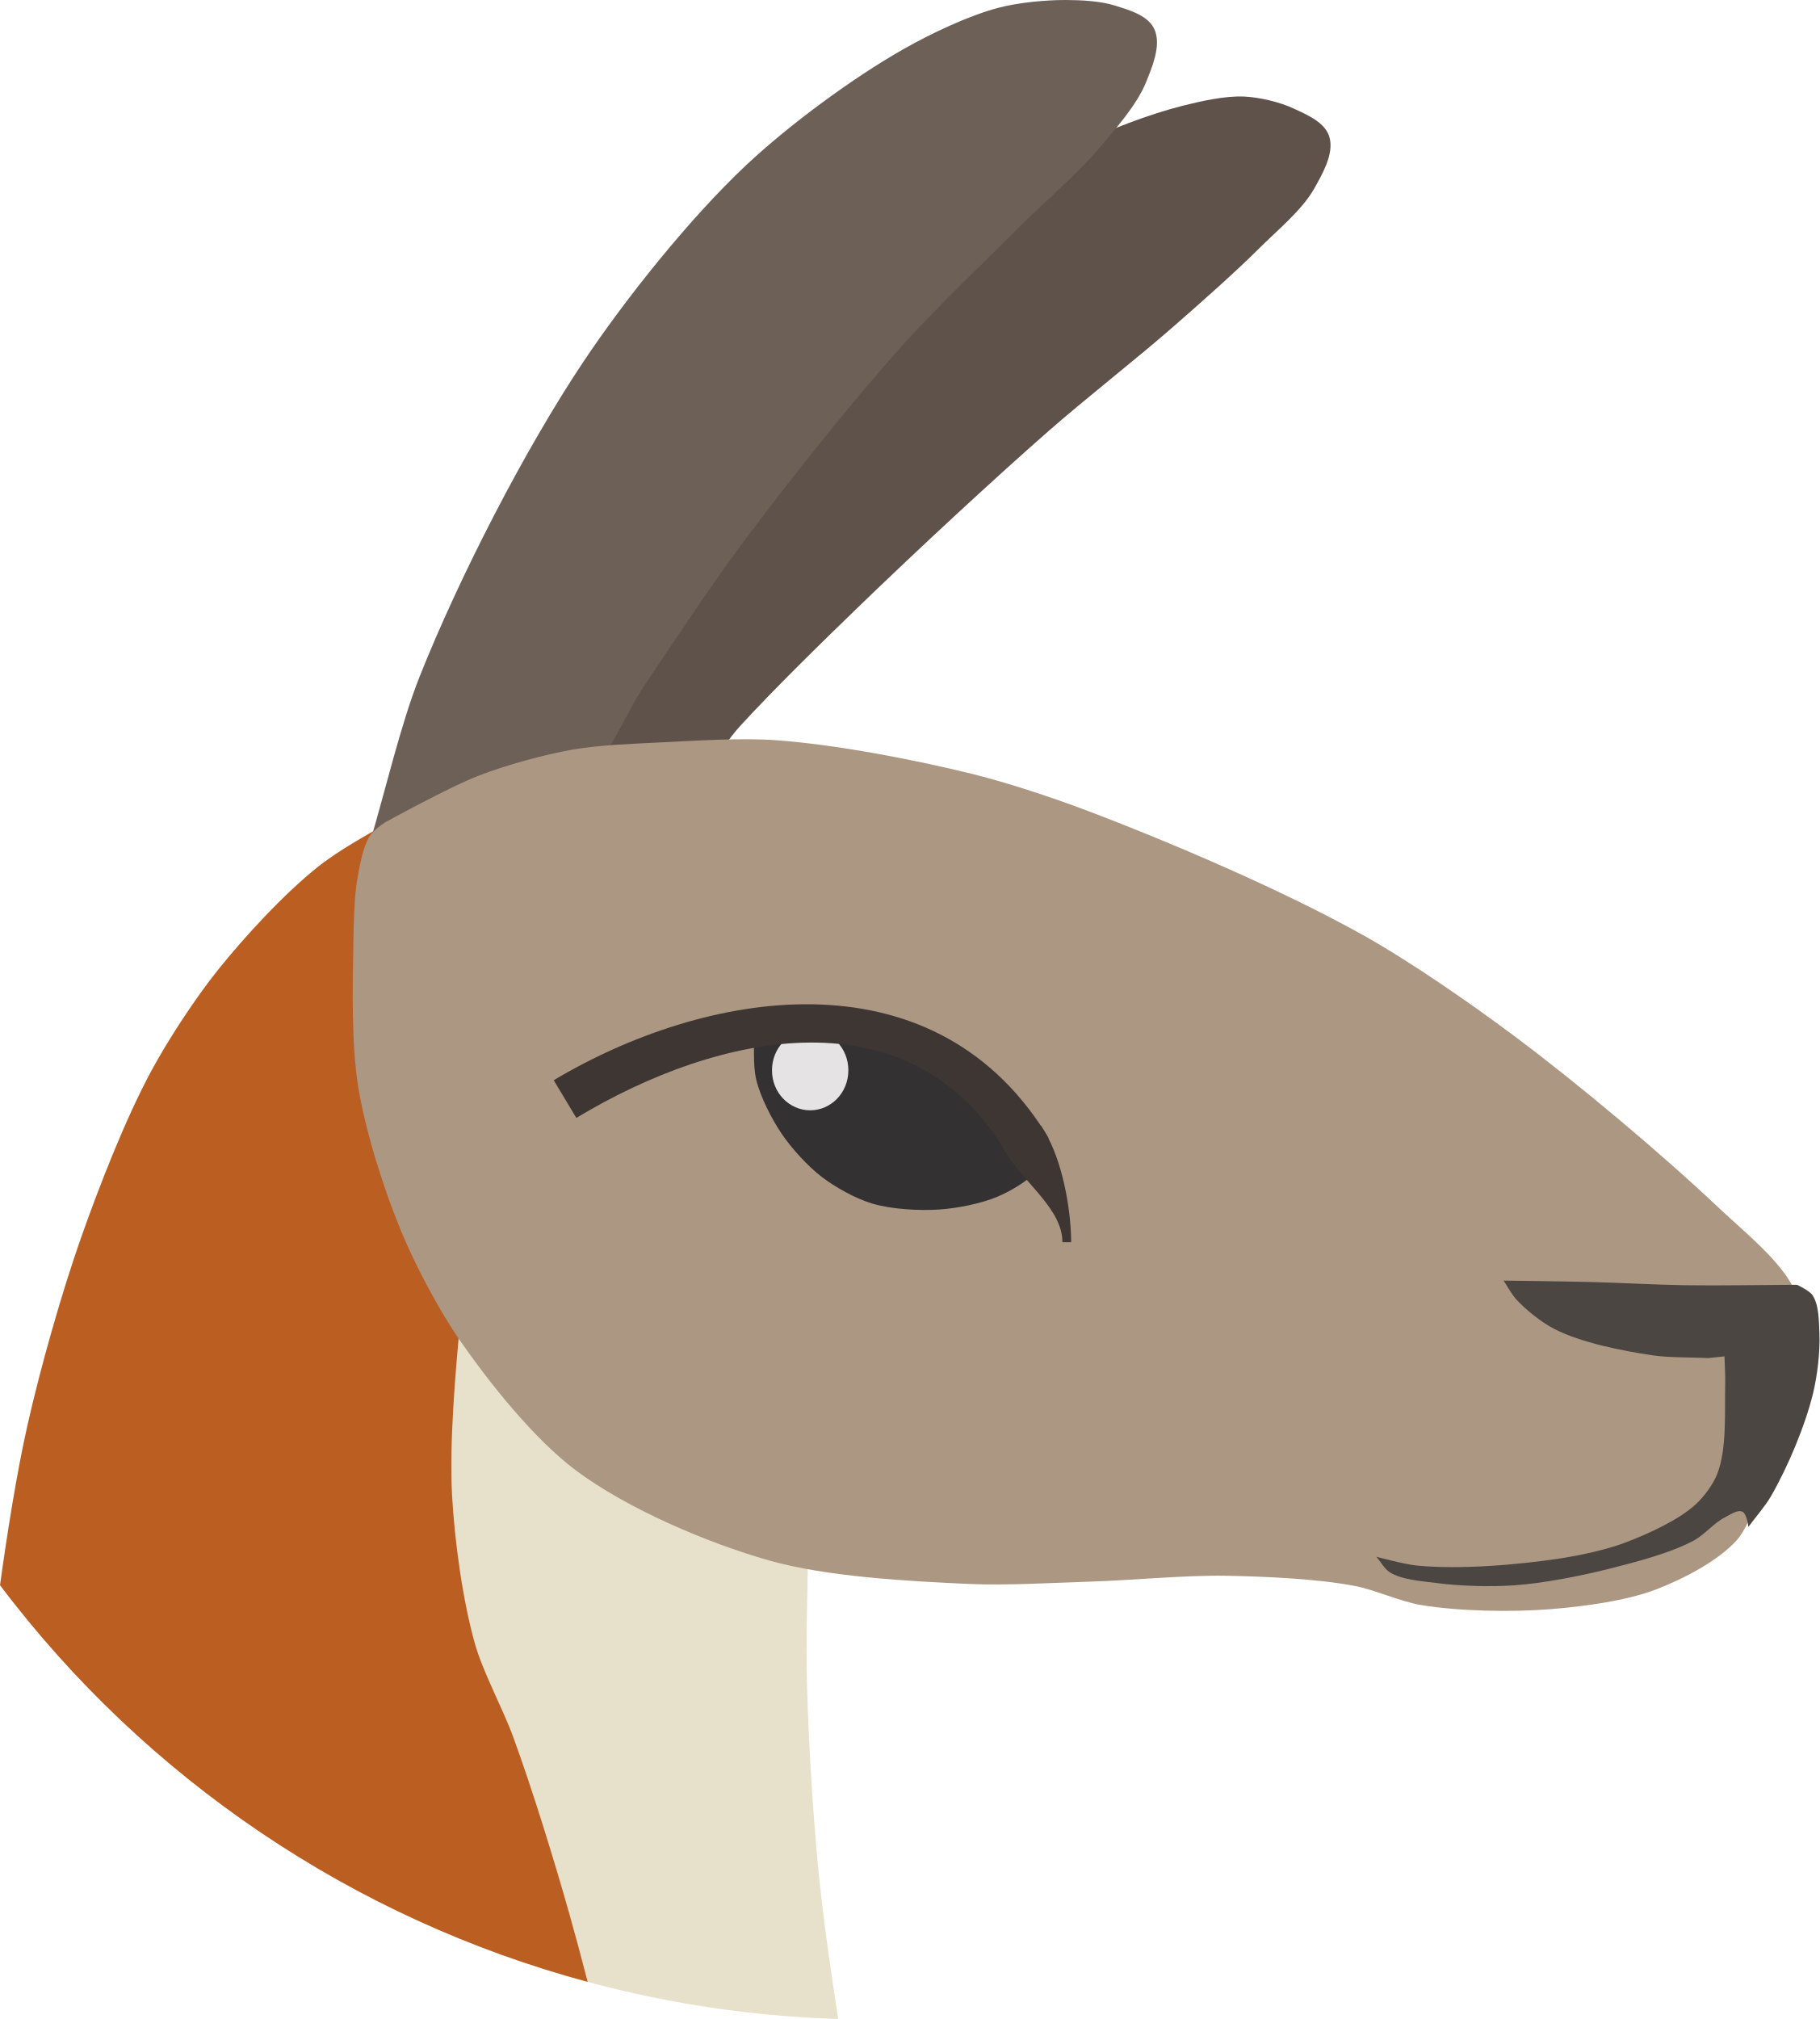
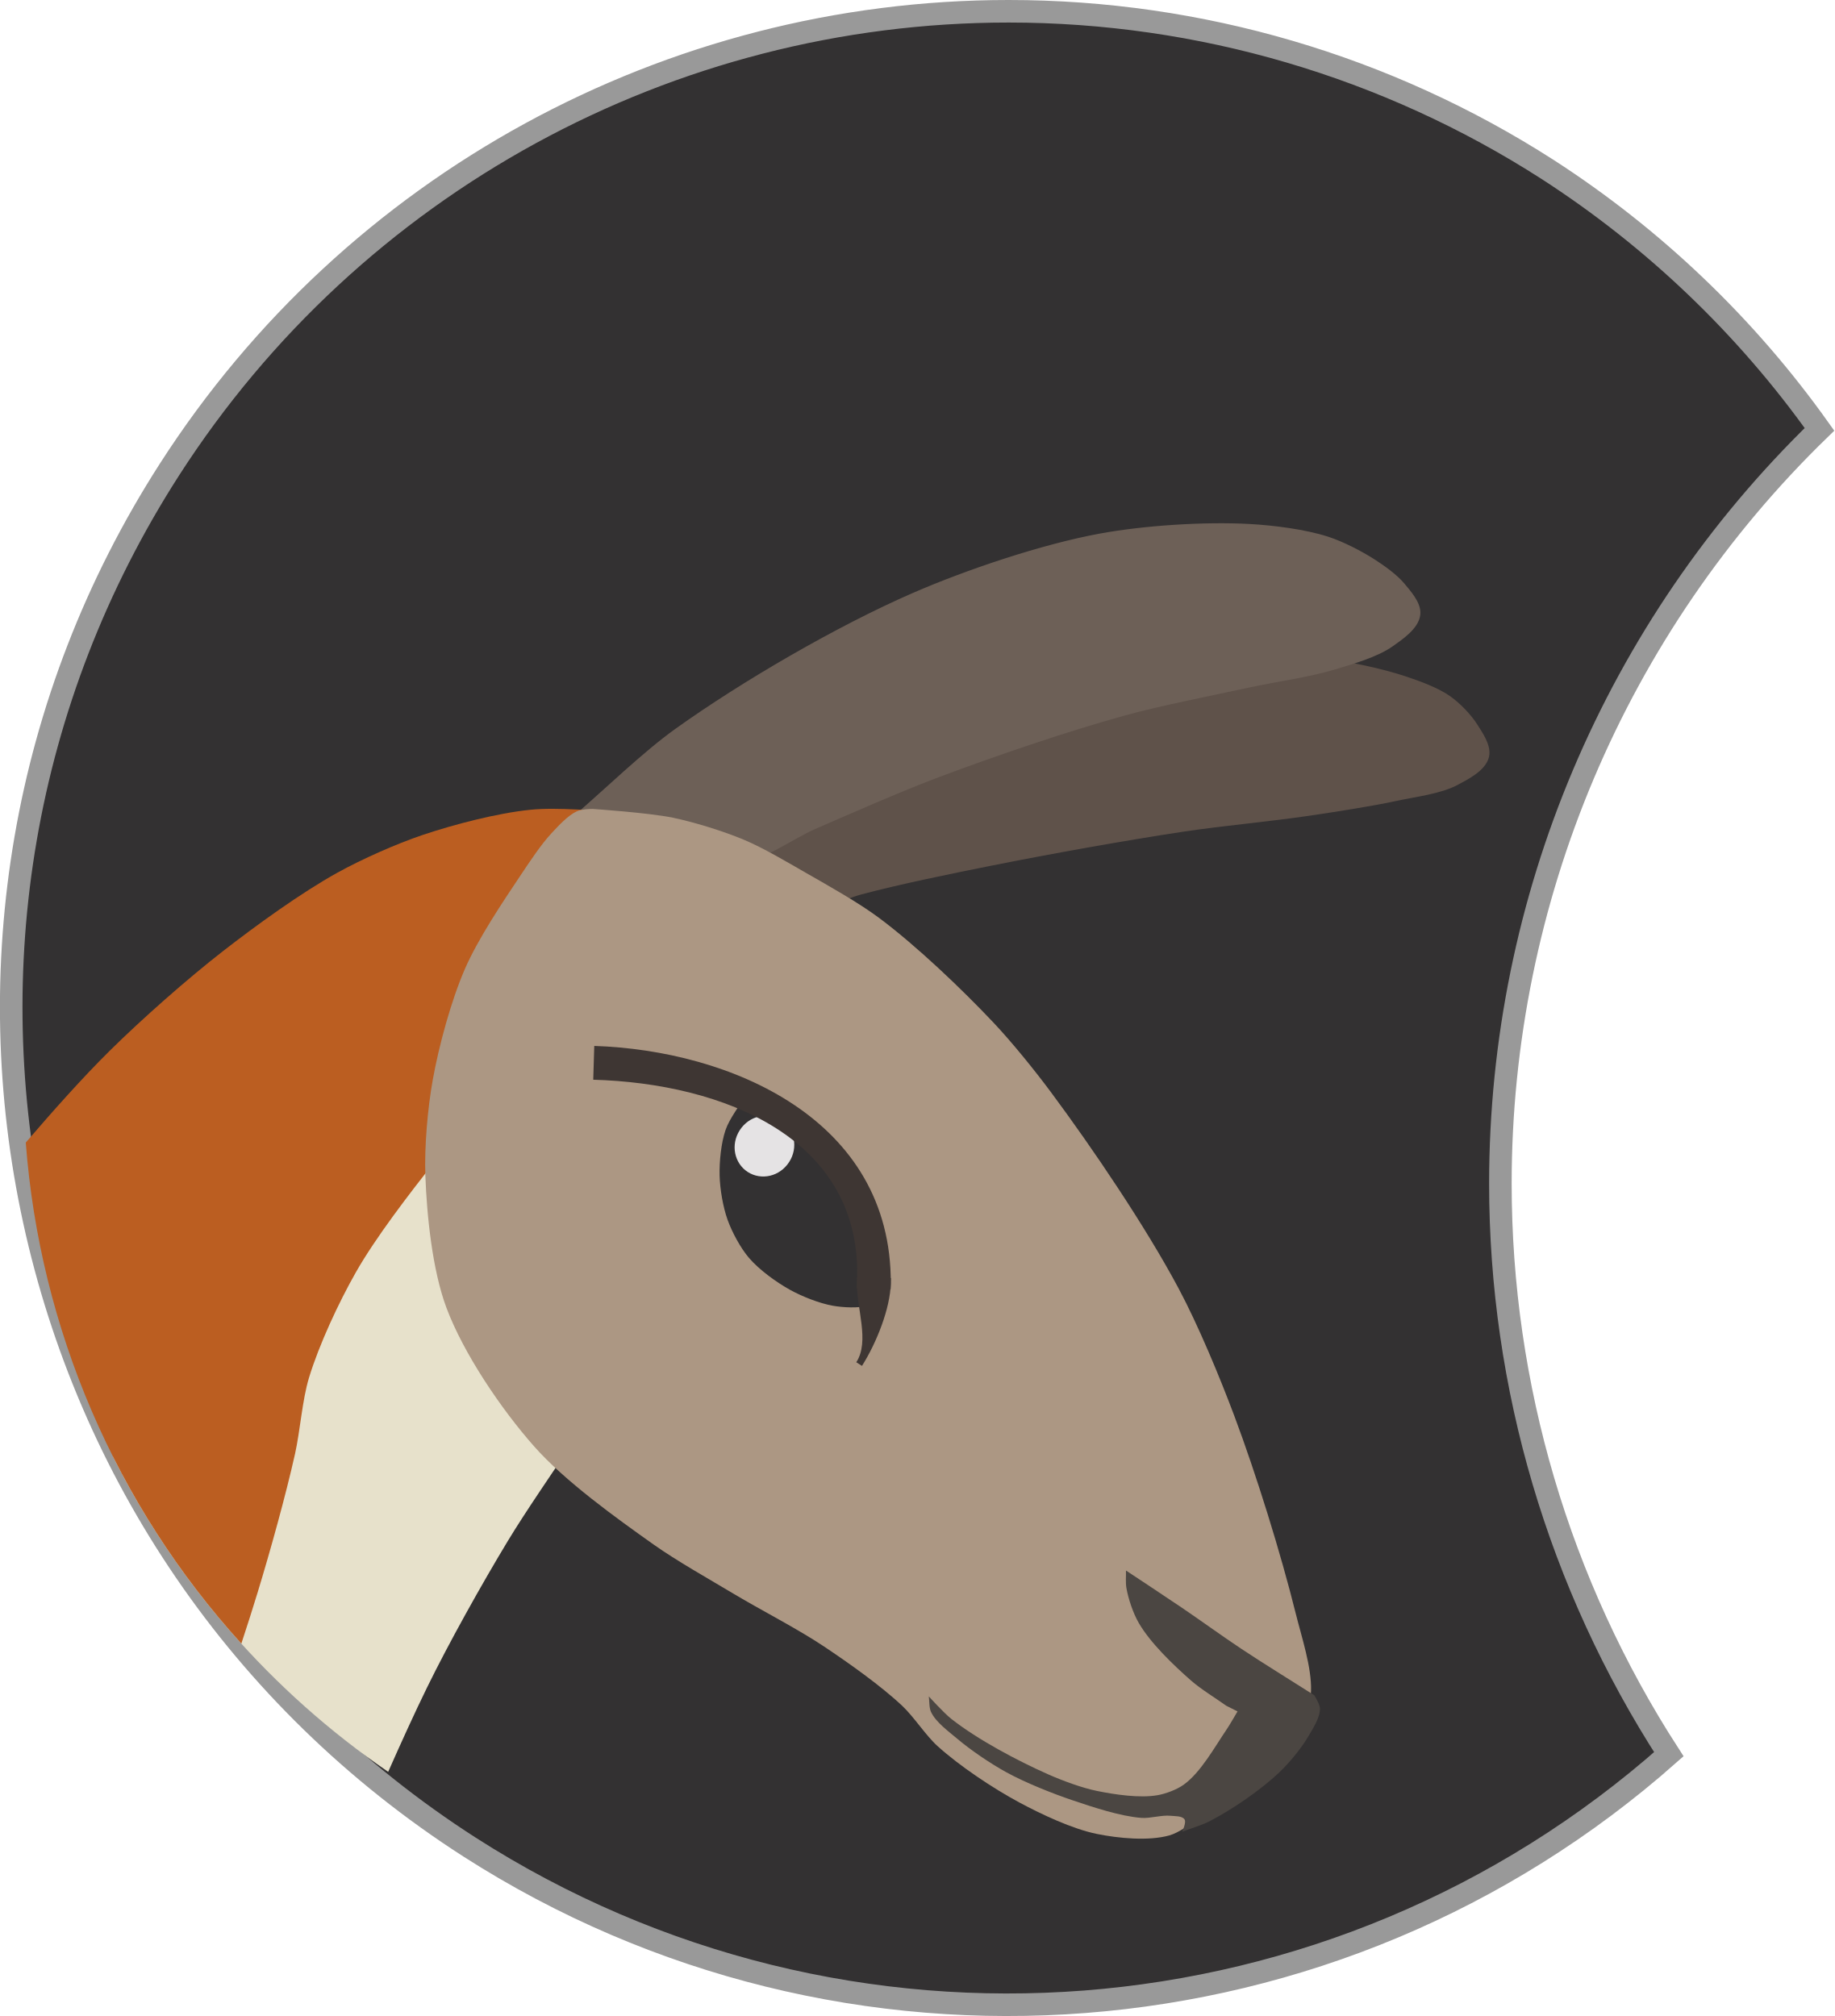
- <svg xmlns="http://www.w3.org/2000/svg" version="1.1" id="Frame_0" width="124.229" height="137.821">
+ <svg xmlns="http://www.w3.org/2000/svg" version="1.1" id="Frame_0" width="162.736" height="178.902">
  <defs id="defs188" />
-   <g id="Layer_6" transform="translate(-1073.691,-223.949)" />
-   <g id="g1120" transform="translate(-1073.691,-223.949)">
+   <path style="opacity:1;vector-effect:none;fill:#333132;fill-opacity:1;stroke:#999999;stroke-width:2;stroke-linecap:butt;stroke-linejoin:miter;stroke-miterlimit:4;stroke-dasharray:none;stroke-dashoffset:0;stroke-opacity:1" d="M 89.491,1 A 88.475,88.475 0 0 0 15.038,41.662 88.475,88.475 0 0 0 41.668,163.918 88.475,88.475 0 0 0 148.059,155.67 93.302,93.302 0 0 1 133.114,105.043 93.302,93.302 0 0 1 161.424,38.102 88.475,88.475 0 0 0 137.293,15.031 88.475,88.475 0 0 0 89.491,1 Z" id="path828" />
+   <g id="Layer_6" transform="translate(-1051.138,-185.5369)" />
+   <g id="g1120" transform="rotate(32.71095,931.1567,-1608.623)">
    <path id="path2" d="m 1101.609,306.614 c -1.867,13.418 -4.165,29.172 -6.381,44.793 a 74.555,74.555 0 0 0 35.695,10.363 c -0.443,-2.846 -0.847,-5.629 -1.139,-8.127 -0.516,-4.424 -0.878,-10.359 -1,-14.811 -0.088,-3.206 0.076,-7.482 0.109,-10.689 -8.186,-6.459 -27.282,-21.527 -27.285,-21.529 z" style="fill:#e7e1cb;fill-rule:evenodd;stroke:none" />
    <path style="fill:#5f524a;fill-rule:evenodd;stroke:#5f524a;stroke-width:1;stroke-linecap:round;stroke-linejoin:round" id="path6" d="m 1119.063,278.841 c -3.627,2.115 -9.702,1.353 -13.859,1.933 0,0 0,0 0,0 1.324,-2.904 2.857,-6.895 4.414,-9.682 3.531,-6.32 8.686,-14.651 13.725,-19.85 3.528,-3.641 9.309,-7.31 13.478,-10.194 3.118,-2.156 7.267,-5.099 10.67,-6.766 2.024,-0.992 4.854,-2.07 7.038,-2.622 1.203,-0.304 2.849,-0.679 4.089,-0.62 0.974,0.047 2.276,0.348 3.16,0.76 0.732,0.34 1.909,0.818 2.178,1.579 0.331,0.936 -0.473,2.301 -0.956,3.169 -0.781,1.403 -2.491,2.802 -3.627,3.937 -1.687,1.684 -4.074,3.787 -5.868,5.357 -2.52,2.205 -6.045,4.953 -8.562,7.162 -3.948,3.463 -9.078,8.234 -12.854,11.883 -2.533,2.447 -5.9,5.727 -8.274,8.328 -1.49,1.631 -2.843,4.514 -4.752,5.626 z" />
    <path style="fill:#6d6057;fill-rule:evenodd;stroke:#6d6057;stroke-width:1;stroke-linecap:round;stroke-linejoin:round" id="path8" d="m 1113.151,276.806 c -3.366,2.755 -9.595,3.31 -13.707,4.729 0,0 0,0 0,0 1.011,-3.372 2.068,-7.97 3.371,-11.241 2.68,-6.726 7.12,-15.388 11.144,-21.406 2.88,-4.307 7.24,-9.754 11.018,-13.301 2.897,-2.72 7.206,-5.9 10.663,-7.859 1.813,-1.028 4.355,-2.244 6.371,-2.771 1.295,-0.338 3.093,-0.51 4.431,-0.508 0.975,0.002 2.302,0.062 3.231,0.36 0.768,0.246 1.995,0.574 2.357,1.296 0.445,0.887 -0.183,2.342 -0.554,3.263 -0.6,1.489 -2.07,3.133 -3.108,4.358 -1.495,1.764 -3.852,3.778 -5.488,5.412 -2.426,2.426 -5.739,5.588 -8.029,8.142 -3.48,3.881 -7.808,9.335 -10.919,13.517 -2.138,2.873 -4.777,6.856 -6.767,9.834 -1.227,1.837 -2.304,4.776 -4.014,6.175 z" />
    <path id="path164" d="m 1102.458,278.796 c -2.124,1.302 -5.133,2.786 -7.08,4.34 -2.298,1.833 -4.981,4.742 -6.818,7.037 -1.546,1.934 -3.369,4.711 -4.545,6.891 -1.749,3.243 -3.546,7.843 -4.771,11.318 -1.34,3.797 -2.808,8.976 -3.689,12.904 -0.72,3.202 -1.368,7.295 -1.863,10.873 a 74.555,74.555 0 0 0 40.121,27.076 c -0.423,-1.638 -0.846,-3.217 -1.254,-4.658 -1.035,-3.661 -2.531,-8.515 -3.84,-12.088 -0.708,-1.933 -2.046,-4.368 -2.606,-6.348 -0.836,-2.953 -1.39,-7.045 -1.557,-10.109 -0.196,-3.604 0.23,-8.424 0.566,-12.018 0.208,-2.218 0.703,-5.151 1.004,-7.359 -1.1,-8.358 -2.568,-19.501 -3.668,-27.859 z" style="fill:#bb5e21;fill-rule:evenodd;stroke:none" />
    <path style="fill:#ac9783;fill-rule:evenodd;stroke:#9b8d73;stroke-width:0;stroke-linecap:round;stroke-linejoin:round" id="path168" d="m 1106.419,276.878 c 1.847,-0.706 4.406,-1.414 6.353,-1.758 1.84,-0.325 4.343,-0.409 6.209,-0.503 2.291,-0.115 5.357,-0.305 7.645,-0.143 4.109,0.289 9.535,1.335 13.534,2.328 2.338,0.581 5.396,1.594 7.65,2.446 5.831,2.203 13.503,5.493 18.944,8.535 3.236,1.81 7.311,4.638 10.283,6.856 4.409,3.291 10.042,8.021 14.044,11.798 1.525,1.439 3.768,3.238 4.846,5.036 0.29,0.484 0.562,1.204 0.666,1.758 0.131,0.701 0.082,1.668 0,2.376 -0.394,3.363 -1.727,7.742 -2.991,10.883 -0.323,0.803 -0.739,1.921 -1.312,2.569 -1.28,1.445 -3.682,2.669 -5.48,3.368 -2.079,0.808 -5.084,1.196 -7.307,1.37 -2.631,0.207 -6.188,0.145 -8.791,-0.285 -1.407,-0.232 -3.166,-1.051 -4.567,-1.313 -2.583,-0.484 -6.106,-0.638 -8.733,-0.685 -2.777,-0.05 -6.472,0.313 -9.248,0.399 -2.496,0.078 -5.827,0.273 -8.321,0.159 -4.114,-0.187 -9.67,-0.479 -13.632,-1.6 -4.21,-1.19 -9.717,-3.538 -13.217,-6.163 -2.84,-2.131 -5.855,-5.915 -7.882,-8.831 -1.459,-2.099 -3.061,-5.141 -4.041,-7.502 -1.18,-2.844 -2.431,-6.797 -2.924,-9.836 -0.469,-2.895 -0.387,-6.837 -0.332,-9.769 0.026,-1.363 0.047,-3.194 0.292,-4.535 0.159,-0.871 0.365,-2.08 0.835,-2.83 0.132,-0.21 0.389,-0.428 0.578,-0.588 0.139,-0.118 0.346,-0.246 0.494,-0.351 0,0 0,0 0,0 0,0.001 4.4,-2.422 6.405,-3.189 z" />
    <path style="fill:#4b4642;fill-rule:evenodd;stroke:none" id="path170" d="m 1177.199,312.631 c -0.308,-0.339 -0.598,-0.887 -0.854,-1.266 0,0 4.122,0.05 5.888,0.095 1.947,0.048 4.541,0.192 6.489,0.221 2.298,0.036 5.362,-0.022 7.661,-0.031 0,0 0.827,0.388 1.044,0.696 0.462,0.657 0.448,1.832 0.484,2.635 0.053,1.234 -0.145,2.894 -0.438,4.094 -0.537,2.204 -1.729,5.033 -2.862,6.997 -0.392,0.68 -1.086,1.475 -1.551,2.107 0,0 -0.1,-0.885 -0.397,-1.033 -0.348,-0.173 -0.886,0.223 -1.233,0.397 -0.692,0.349 -1.385,1.182 -2.067,1.551 -1.647,0.891 -4.106,1.514 -5.922,1.972 -1.872,0.471 -4.415,0.964 -6.341,1.098 -1.584,0.111 -3.718,0.059 -5.292,-0.15 -0.991,-0.131 -2.405,-0.208 -3.245,-0.749 -0.349,-0.224 -0.629,-0.734 -0.899,-1.048 0,0 1.907,0.517 2.746,0.599 2.956,0.287 6.951,-0.045 9.886,-0.499 1.357,-0.21 3.163,-0.603 4.443,-1.099 1.513,-0.586 3.551,-1.496 4.743,-2.596 0.553,-0.51 1.173,-1.347 1.448,-2.047 0.678,-1.721 0.502,-4.292 0.549,-6.141 0.015,-0.569 -0.035,-1.328 -0.05,-1.897 0,0 -0.777,0.081 -1.11,0.116 -1.153,-0.058 -2.703,-0.019 -3.845,-0.192 -2.052,-0.312 -4.836,-0.85 -6.679,-1.804 -0.877,-0.454 -1.93,-1.296 -2.596,-2.026 m 13.12,4.022 c 0,0 0,0 0,0 z" />
    <path style="fill:none;stroke:#4b4642;stroke-width:0;stroke-linecap:round;stroke-linejoin:round" id="path172" d="m 1176.345,311.365 c 0,0 0,0 0,0 0.256,0.379 0.546,0.927 0.854,1.266 0.666,0.73 1.719,1.572 2.596,2.026 1.843,0.954 4.627,1.492 6.679,1.804 1.142,0.173 2.692,0.134 3.845,0.192 0,0 0,0 0,0 0.333,-0.035 1.11,-0.116 1.11,-0.116 0,0 0,0 0,0 0.015,0.569 0.065,1.328 0.05,1.897 -0.047,1.849 0.129,4.42 -0.549,6.141 -0.275,0.7 -0.895,1.537 -1.448,2.047 -1.192,1.1 -3.23,2.01 -4.743,2.596 -1.28,0.496 -3.086,0.889 -4.443,1.099 -2.935,0.454 -6.93,0.786 -9.886,0.499 -0.839,-0.082 -2.746,-0.599 -2.746,-0.599 0,0 0,0 0,0 0.27,0.314 0.55,0.824 0.899,1.048 0.84,0.541 2.254,0.618 3.245,0.749 1.574,0.209 3.708,0.261 5.292,0.15 1.926,-0.134 4.469,-0.627 6.341,-1.098 1.816,-0.458 4.275,-1.081 5.922,-1.972 0.682,-0.369 1.375,-1.202 2.067,-1.551 0.347,-0.174 0.885,-0.57 1.233,-0.397 0.297,0.148 0.397,1.033 0.397,1.033 0,0 0,0 0,0 0.465,-0.632 1.159,-1.427 1.551,-2.107 1.133,-1.964 2.325,-4.793 2.862,-6.997 0.293,-1.2 0.491,-2.86 0.438,-4.094 -0.036,-0.803 -0.022,-1.978 -0.484,-2.635 -0.217,-0.308 -1.044,-0.696 -1.044,-0.696 0,0 0,0 0,0 -2.299,0.009 -5.363,0.067 -7.661,0.031 -1.948,-0.029 -4.542,-0.173 -6.489,-0.221 -1.766,-0.045 -5.888,-0.095 -5.888,-0.095" />
    <path style="fill:#333132;fill-rule:evenodd;stroke:#2c2924;stroke-width:0;stroke-linecap:round;stroke-linejoin:round" id="path174" d="m 1144.83,303.332 c 0,0 0,0 0,0 -0.124,0.186 -0.258,0.459 -0.413,0.619 -0.655,0.678 -1.775,1.33 -2.644,1.694 -1.124,0.471 -2.751,0.789 -3.967,0.868 -1.379,0.09 -3.263,-0.015 -4.586,-0.413 -1.115,-0.335 -2.506,-1.11 -3.43,-1.818 -0.953,-0.731 -2.053,-1.939 -2.727,-2.934 -0.684,-1.01 -1.444,-2.493 -1.735,-3.677 -0.258,-1.049 -0.116,-2.517 -0.166,-3.595 0,0 0,0 0,0 0.571,-0.074 1.327,-0.216 1.901,-0.248 1.808,-0.102 4.263,-0.177 6.033,0.207 1.12,0.242 2.544,0.861 3.553,1.405 1.626,0.876 3.687,2.294 5,3.594 1.139,1.129 3.181,4.297 3.181,4.298 0,0 0,0 0,0 z" />
    <path style="fill:#e5e3e4;fill-rule:evenodd;stroke:#e5e3e4;stroke-width:1;stroke-linecap:round;stroke-linejoin:round" id="path176" d="m 1129.005,294.778 c 1.134,0 2.107,0.96 2.107,2.232 0,1.271 -0.973,2.231 -2.107,2.231 -1.134,0 -2.107,-0.96 -2.107,-2.231 0,-1.272 0.973,-2.232 2.107,-2.232 z" />
    <path style="fill:#3e3633" id="path178" d="m 1111.496,297.688 c 10.321,-6.161 25.692,-8.837 33.533,3.53 l -2.564,1.557 c -6.446,-11.161 -19.633,-8.424 -29.425,-2.515 z" />
    <path style="fill:#3e3633" id="path180" d="m 1145.029,301.218 c 1.148,1.89 1.78,5.111 1.796,7.526 h -0.6 c 0.015,-2.225 -2.59,-4.042 -3.76,-5.969 z" />
    <path style="fill:none;stroke:#3e3633;stroke-width:1;stroke-linecap:butt;stroke-linejoin:round" id="path182" d="m 1145.029,301.218 -2.564,1.557" />
  </g>
</svg>
